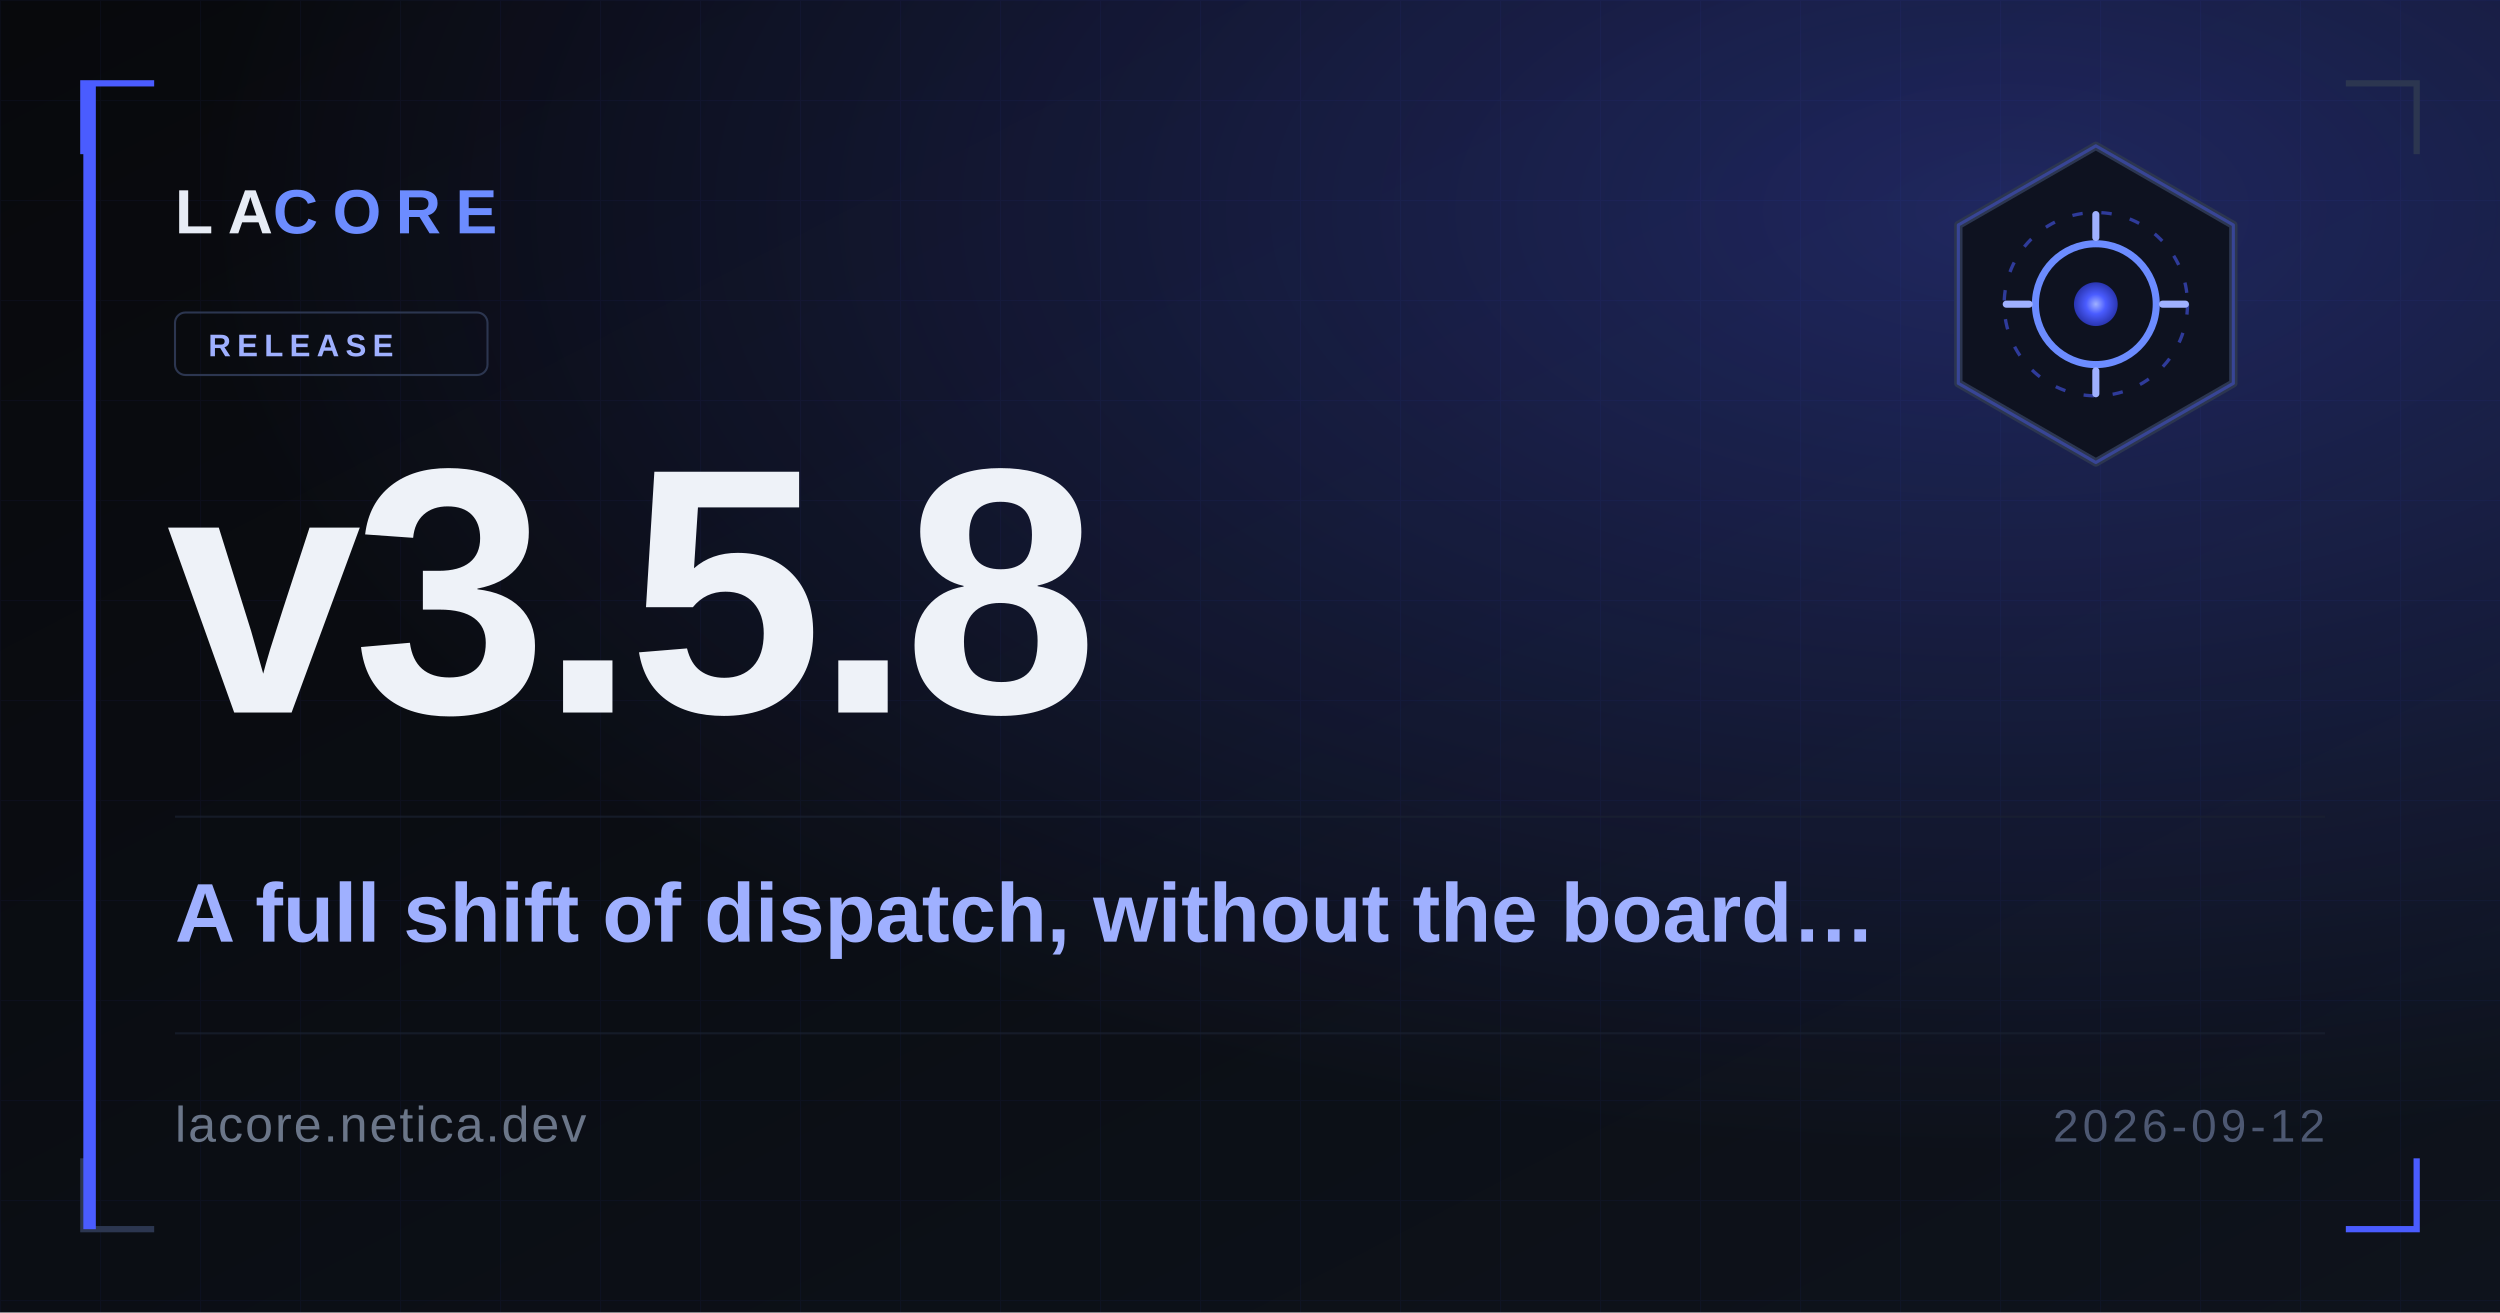
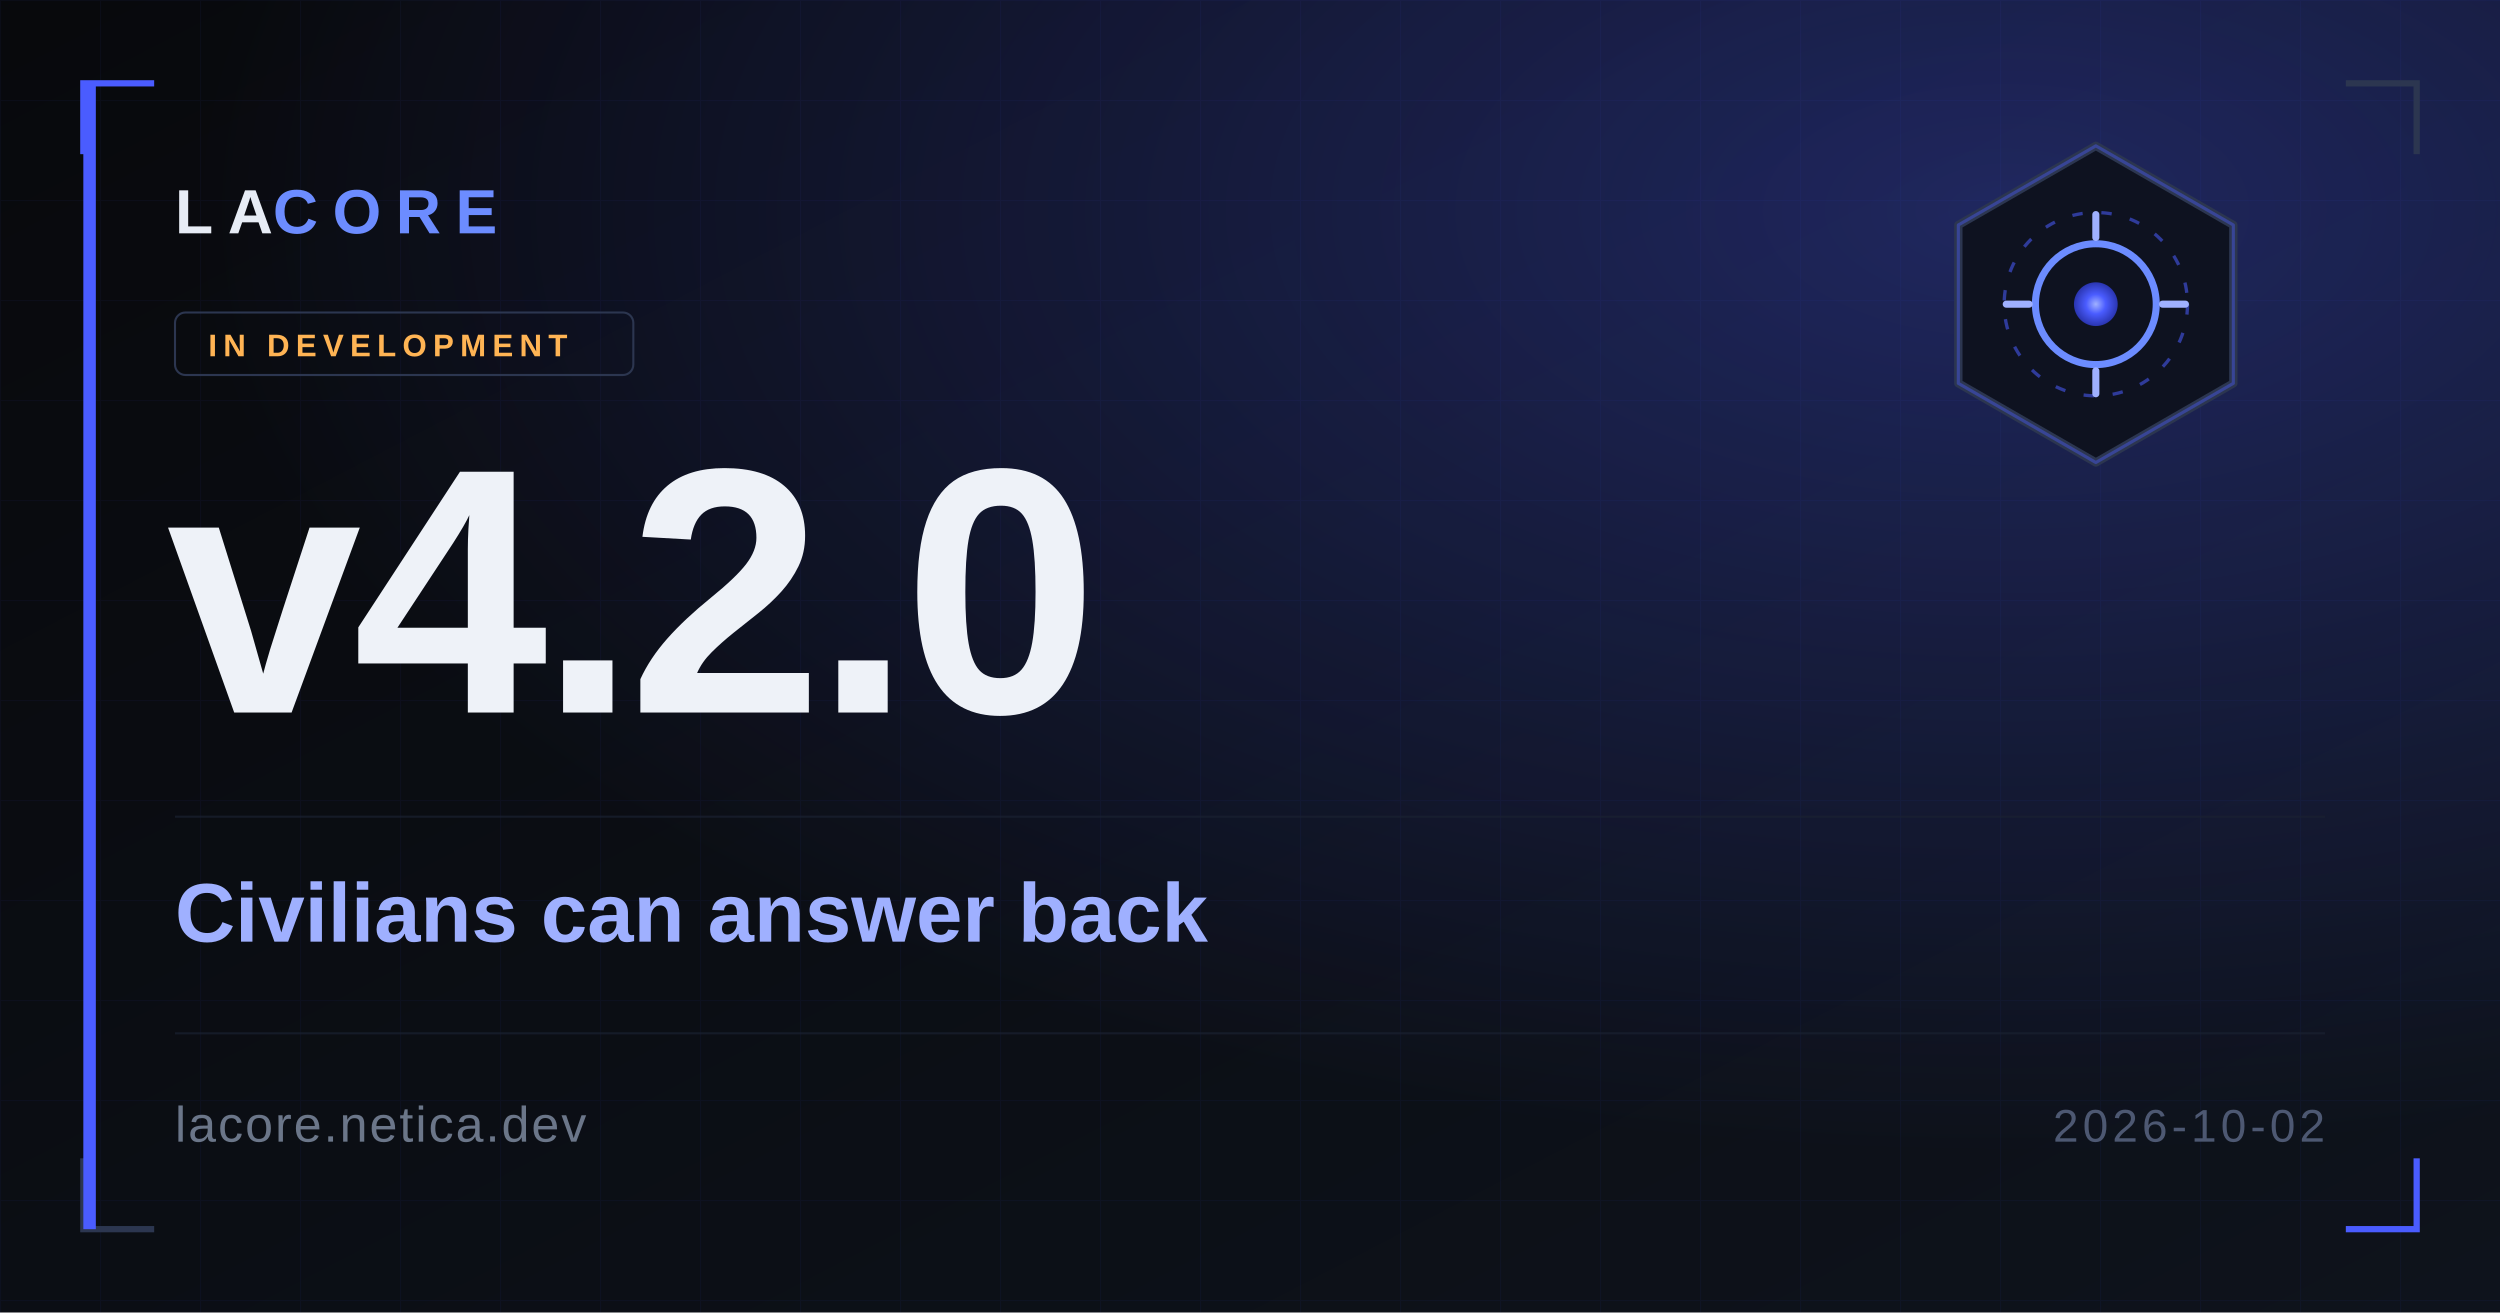
<svg xmlns="http://www.w3.org/2000/svg" viewBox="0 0 1200 630" font-family="'Chakra Petch', 'Segoe UI', system-ui, -apple-system, Arial, sans-serif">
  <defs>
    <linearGradient id="bg" x1="0" y1="0" x2="1" y2="1">
      <stop offset="0" stop-color="#08090c" />
      <stop offset="1" stop-color="#0e131c" />
    </linearGradient>
    <radialGradient id="glow" cx="0.8" cy="0.16" r="0.72">
      <stop offset="0" stop-color="#4a5cff" stop-opacity="0.32" />
      <stop offset="1" stop-color="#4a5cff" stop-opacity="0" />
    </radialGradient>
    <radialGradient id="core" cx="0.5" cy="0.5" r="0.5">
      <stop offset="0" stop-color="#9fb0ff" />
      <stop offset="0.45" stop-color="#4a5cff" />
      <stop offset="1" stop-color="#2a35b0" />
    </radialGradient>
    <pattern id="grid" width="48" height="48" patternUnits="userSpaceOnUse">
      <path d="M48 0H0V48" fill="none" stroke="#4a5cff" stroke-opacity="0.05" stroke-width="1" />
    </pattern>
  </defs>
  <rect width="1200" height="630" fill="url(#bg)" />
  <rect width="1200" height="630" fill="url(#grid)" />
  <rect width="1200" height="630" fill="url(#glow)" />
  <g stroke="#4a5cff" stroke-width="3" fill="none">
    <path d="M40 74 V40 H74" />
    <path d="M1160 556 V590 H1126" />
  </g>
  <g stroke="#2c3650" stroke-width="3" fill="none">
    <path d="M1160 74 V40 H1126" />
    <path d="M40 556 V590 H74" />
  </g>
  <rect x="40" y="40" width="6" height="550" fill="#4a5cff" />
  <g transform="translate(1006 150)">
    <g transform="translate(-90 -90)">
      <polygon points="90,10 156,48 156,124 90,162 24,124 24,48" fill="#0e1220" stroke="#2c3650" stroke-width="4" stroke-linejoin="round" />
      <polygon points="90,10 156,48 156,124 90,162 24,124 24,48" fill="none" stroke="#4a5cff" stroke-width="1.5" stroke-linejoin="round" opacity="0.4" />
      <circle cx="90" cy="86" r="44" fill="none" stroke="#4a5cff" stroke-width="1.6" stroke-dasharray="5 9" opacity="0.55" />
      <circle cx="90" cy="86" r="29" fill="none" stroke="#6c8cff" stroke-width="3.4" />
      <circle cx="90" cy="86" r="10.5" fill="url(#core)" />
      <g stroke="#9fb0ff" stroke-width="3.4" stroke-linecap="round">
        <line x1="90" y1="43" x2="90" y2="54" />
        <line x1="90" y1="118" x2="90" y2="129" />
        <line x1="47" y1="86" x2="58" y2="86" />
        <line x1="122" y1="86" x2="133" y2="86" />
      </g>
    </g>
  </g>
  <g stroke="#1a2131" stroke-width="1" opacity="0.7">
    <line x1="84" y1="392" x2="1116" y2="392" />
    <line x1="84" y1="496" x2="1116" y2="496" />
  </g>
  <text x="84" y="112" fill="#e7ecf5" font-size="30" font-weight="700" letter-spacing="7">LA<tspan fill="#6c8cff">CORE</tspan>
  </text>
  <g>
-     <rect x="84" y="150" width="150" height="30" rx="5" fill="none" stroke="#2c3650" />
-     <text x="100" y="171" fill="#9fb0ff" font-size="15" font-weight="700" letter-spacing="3">RELEASE</text>
+     <rect x="84" y="150" width="220" height="30" rx="5" fill="none" stroke="#2c3650" />
+     <text x="100" y="171" fill="#ffb454" font-size="15" font-weight="700" letter-spacing="3">IN DEVELOPMENT</text>
  </g>
-   <text x="80" y="342" fill="#eef2f8" font-size="168" font-weight="700" letter-spacing="-4">v3.5.8</text>
-   <text x="84" y="452" fill="#9fb0ff" font-size="40" font-weight="600">A full shift of dispatch, without the board…</text>
+   <text x="80" y="342" fill="#eef2f8" font-size="168" font-weight="700" letter-spacing="-4">v4.2.0</text>
+   <text x="84" y="452" fill="#9fb0ff" font-size="40" font-weight="600">Civilians can answer back</text>
  <text x="84" y="548" fill="#6b7689" font-size="24" font-weight="500" letter-spacing="1">lacore.netica.dev</text>
-   <text x="1116" y="548" fill="#4d5872" font-size="22" font-weight="500" letter-spacing="2" text-anchor="end">2026-09-12</text>
+   <text x="1116" y="548" fill="#4d5872" font-size="22" font-weight="500" letter-spacing="2" text-anchor="end">2026-10-02</text>
</svg>
